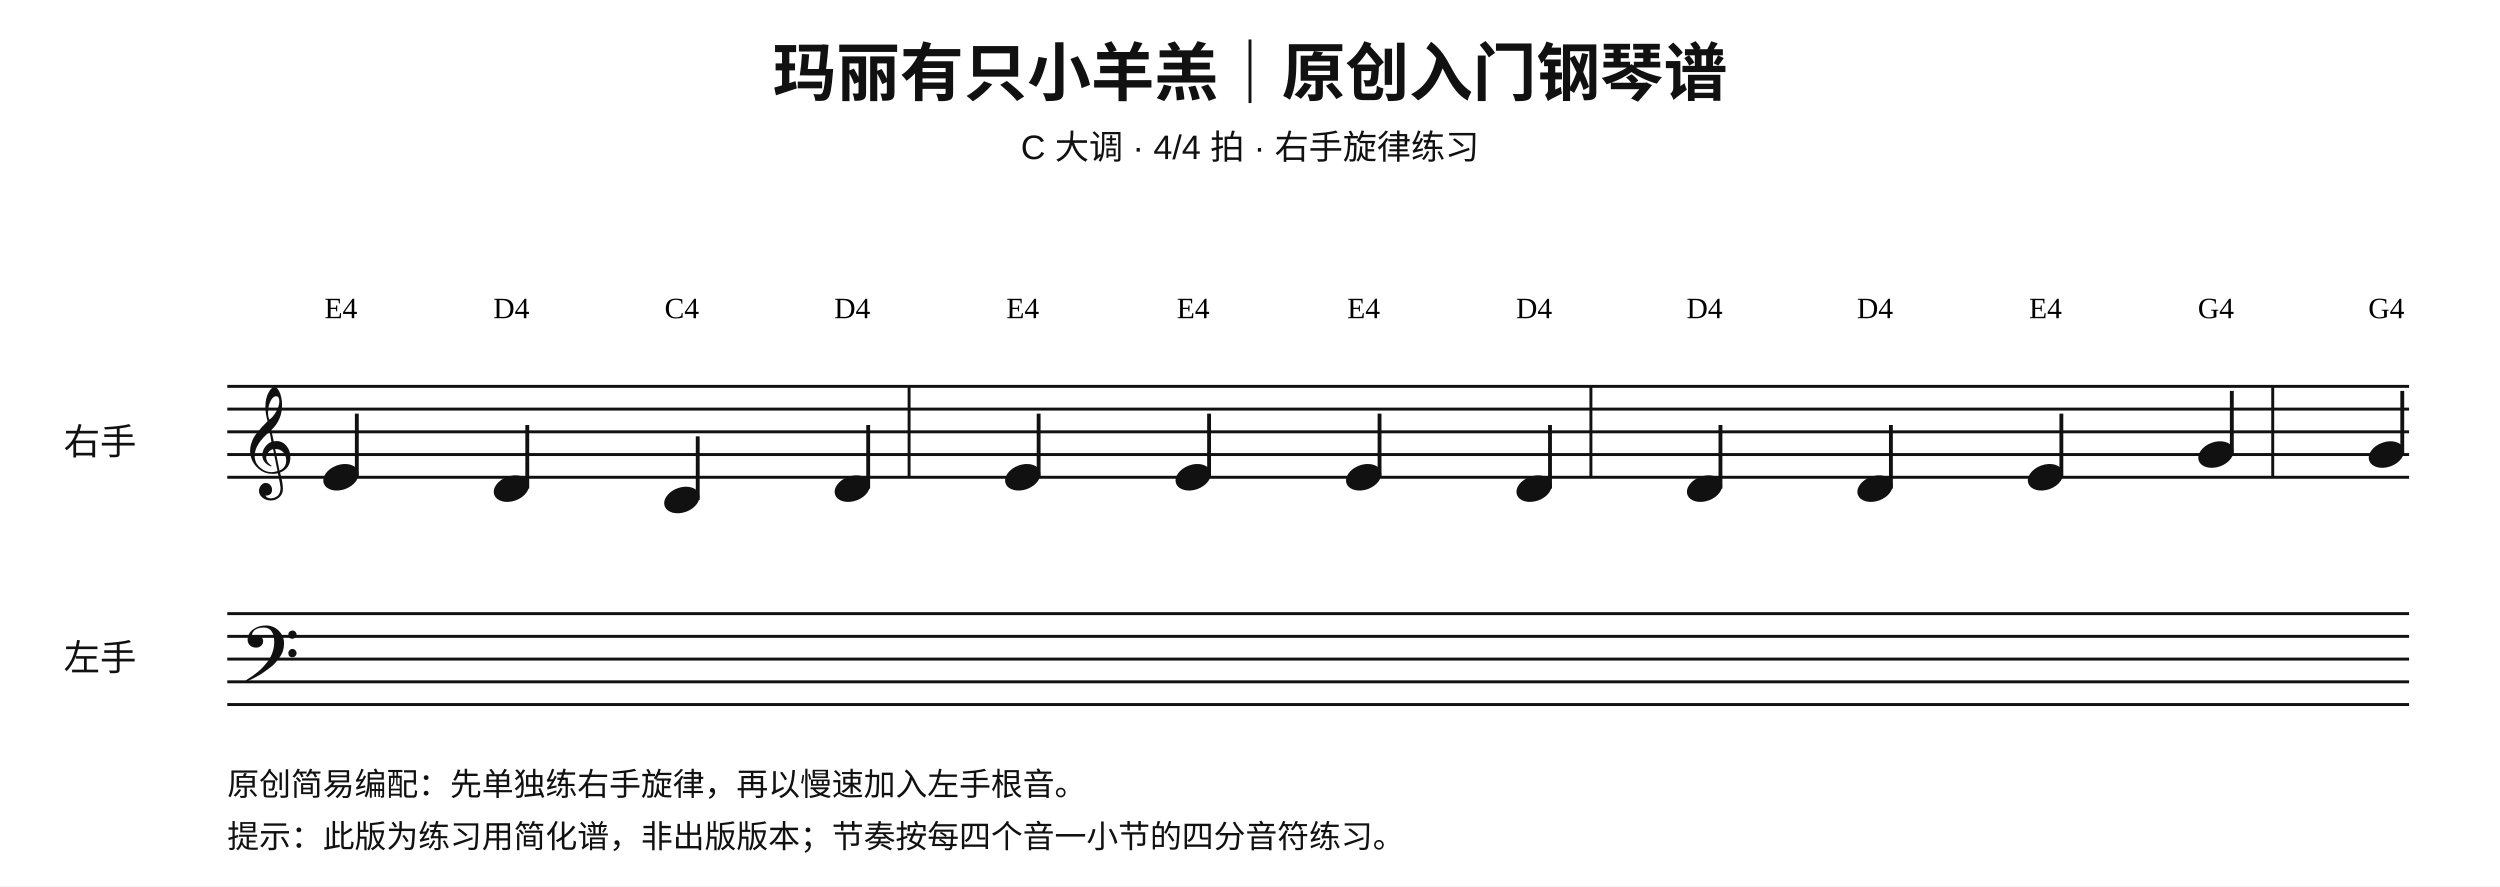
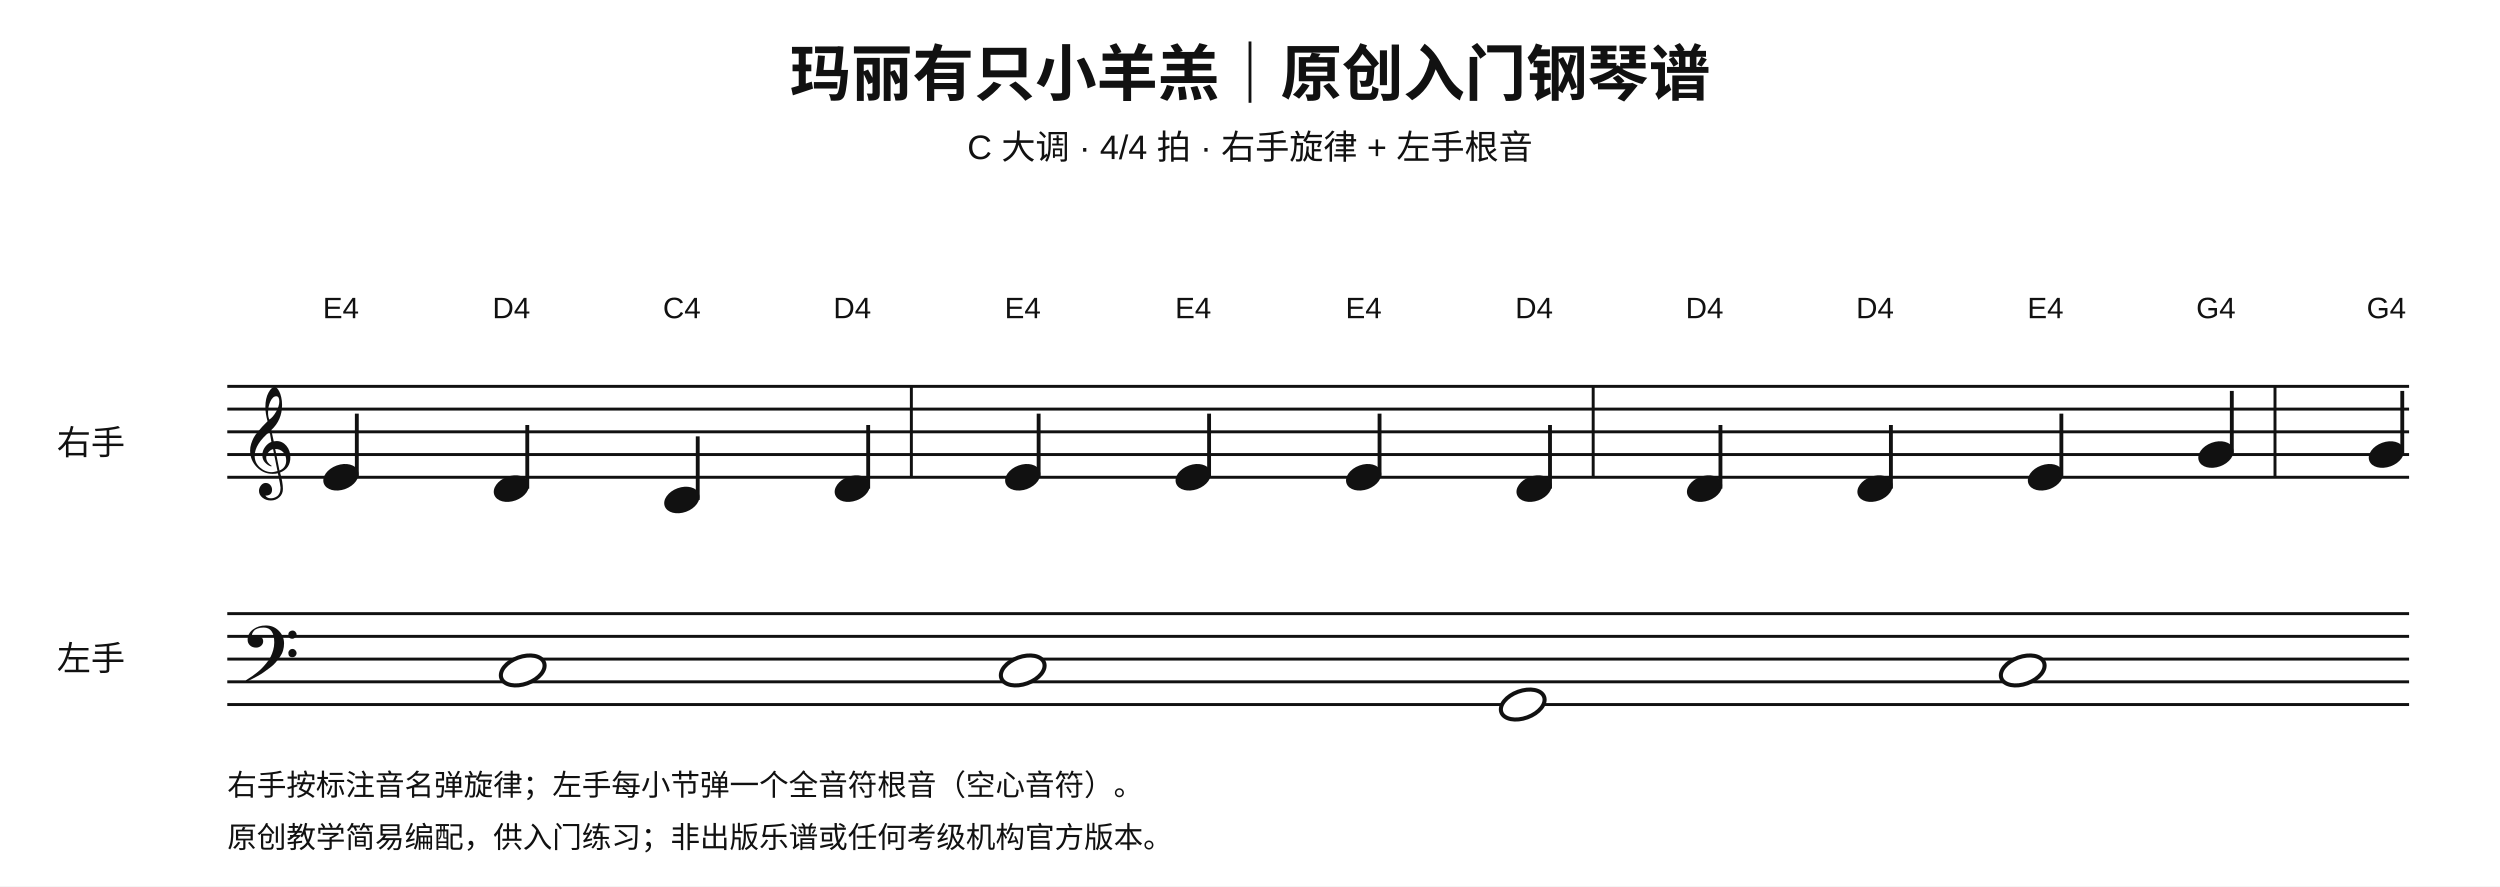
<svg xmlns="http://www.w3.org/2000/svg" width="1100" height="390" viewBox="0 0 1100 390" role="img" aria-labelledby="title desc">
  <rect width="1100" height="390" fill="white" />
  <g fill="#111" font-family="Arial,'Noto Sans CJK SC',sans-serif">
-     <text x="550" y="42" text-anchor="middle" font-size="28" font-weight="700">玛丽有只小羊羔｜原创入门钢琴谱</text>
-     <text x="550" y="70" text-anchor="middle" font-size="15">C 大调 · 4/4 拍 · 右手旋律练习</text>
-     <text x="28" y="200" font-size="16">右手</text>
-     <text x="28" y="295" font-size="16">左手</text>
+     <text x="550" y="42" text-anchor="middle" font-size="27" font-weight="700">玛丽有只小羊羔｜原创入门钢琴谱</text>
+     <text x="550" y="70" text-anchor="middle" font-size="15">C 大调 · 4/4 拍 · 右手旋律 + 左手根音</text>
+     <text x="25" y="200" font-size="15">右手</text>
+     <text x="25" y="295" font-size="15">左手</text>
  </g>
  <g stroke="#111" stroke-width="1.3">
    <line x1="100" y1="170" x2="1060" y2="170" />
    <line x1="100" y1="180" x2="1060" y2="180" />
    <line x1="100" y1="190" x2="1060" y2="190" />
    <line x1="100" y1="200" x2="1060" y2="200" />
    <line x1="100" y1="210" x2="1060" y2="210" />
    <line x1="100" y1="270" x2="1060" y2="270" />
    <line x1="100" y1="280" x2="1060" y2="280" />
    <line x1="100" y1="290" x2="1060" y2="290" />
    <line x1="100" y1="300" x2="1060" y2="300" />
    <line x1="100" y1="310" x2="1060" y2="310" />
  </g>
  <g fill="#111" font-family="serif">
    <text x="105" y="208" font-size="42">𝄞</text>
    <text x="105" y="307" font-size="42">𝄢</text>
  </g>
-   <g>
+   <g fill="#111" font-family="Arial,sans-serif">
    <text x="150" y="140" text-anchor="middle" font-size="13">E4</text>
    <text x="225" y="140" text-anchor="middle" font-size="13">D4</text>
    <text x="300" y="140" text-anchor="middle" font-size="13">C4</text>
    <text x="375" y="140" text-anchor="middle" font-size="13">D4</text>
    <text x="450" y="140" text-anchor="middle" font-size="13">E4</text>
    <text x="525" y="140" text-anchor="middle" font-size="13">E4</text>
    <text x="600" y="140" text-anchor="middle" font-size="13">E4</text>
    <text x="675" y="140" text-anchor="middle" font-size="13">D4</text>
    <text x="750" y="140" text-anchor="middle" font-size="13">D4</text>
    <text x="825" y="140" text-anchor="middle" font-size="13">D4</text>
    <text x="900" y="140" text-anchor="middle" font-size="13">E4</text>
    <text x="975" y="140" text-anchor="middle" font-size="13">G4</text>
    <text x="1050" y="140" text-anchor="middle" font-size="13">G4</text>
    <ellipse cx="150" cy="210" rx="8" ry="5.5" transform="rotate(-20 150 210)" fill="#111" />
    <line x1="157" y1="210" x2="157" y2="182" stroke="#111" stroke-width="1.7" />
    <ellipse cx="225" cy="215" rx="8" ry="5.5" transform="rotate(-20 225 215)" fill="#111" />
    <line x1="232" y1="215" x2="232" y2="187" stroke="#111" stroke-width="1.7" />
    <ellipse cx="300" cy="220" rx="8" ry="5.5" transform="rotate(-20 300 220)" fill="#111" />
    <line x1="307" y1="220" x2="307" y2="192" stroke="#111" stroke-width="1.7" />
    <ellipse cx="375" cy="215" rx="8" ry="5.5" transform="rotate(-20 375 215)" fill="#111" />
    <line x1="382" y1="215" x2="382" y2="187" stroke="#111" stroke-width="1.7" />
    <ellipse cx="450" cy="210" rx="8" ry="5.5" transform="rotate(-20 450 210)" fill="#111" />
    <line x1="457" y1="210" x2="457" y2="182" stroke="#111" stroke-width="1.7" />
    <ellipse cx="525" cy="210" rx="8" ry="5.5" transform="rotate(-20 525 210)" fill="#111" />
    <line x1="532" y1="210" x2="532" y2="182" stroke="#111" stroke-width="1.7" />
    <ellipse cx="600" cy="210" rx="8" ry="5.5" transform="rotate(-20 600 210)" fill="#111" />
    <line x1="607" y1="210" x2="607" y2="182" stroke="#111" stroke-width="1.7" />
    <ellipse cx="675" cy="215" rx="8" ry="5.5" transform="rotate(-20 675 215)" fill="#111" />
    <line x1="682" y1="215" x2="682" y2="187" stroke="#111" stroke-width="1.7" />
    <ellipse cx="750" cy="215" rx="8" ry="5.5" transform="rotate(-20 750 215)" fill="#111" />
    <line x1="757" y1="215" x2="757" y2="187" stroke="#111" stroke-width="1.7" />
    <ellipse cx="825" cy="215" rx="8" ry="5.5" transform="rotate(-20 825 215)" fill="#111" />
    <line x1="832" y1="215" x2="832" y2="187" stroke="#111" stroke-width="1.7" />
    <ellipse cx="900" cy="210" rx="8" ry="5.5" transform="rotate(-20 900 210)" fill="#111" />
    <line x1="907" y1="210" x2="907" y2="182" stroke="#111" stroke-width="1.7" />
    <ellipse cx="975" cy="200" rx="8" ry="5.5" transform="rotate(-20 975 200)" fill="#111" />
    <line x1="982" y1="200" x2="982" y2="172" stroke="#111" stroke-width="1.7" />
    <ellipse cx="1050" cy="200" rx="8" ry="5.5" transform="rotate(-20 1050 200)" fill="#111" />
    <line x1="1057" y1="200" x2="1057" y2="172" stroke="#111" stroke-width="1.7" />
-     <line x1="400" y1="170" x2="400" y2="210" stroke="#111" stroke-width="1.3" />
-     <line x1="700" y1="170" x2="700" y2="210" stroke="#111" stroke-width="1.3" />
-     <line x1="1000" y1="170" x2="1000" y2="210" stroke="#111" stroke-width="1.3" />
+     <line x1="401" y1="170" x2="401" y2="210" stroke="#111" stroke-width="1.3" />
+     <line x1="701" y1="170" x2="701" y2="210" stroke="#111" stroke-width="1.3" />
+     <line x1="1001" y1="170" x2="1001" y2="210" stroke="#111" stroke-width="1.3" />
  </g>
-   <g fill="#111" font-family="Arial,'Noto Sans CJK SC',sans-serif" font-size="14">
-     <text x="100" y="350">原创简易编配：先单独练右手旋律，再以慢速加入左手根音。</text>
-     <text x="100" y="373">提示：此版为练习用简化谱，非出版版本；节奏按每四个音一小节的四分音符练习。</text>
+   <g>
+     <ellipse cx="230" cy="295" rx="10" ry="6" transform="rotate(-20 230 295)" fill="white" stroke="#111" stroke-width="1.8" />
+     <ellipse cx="450" cy="295" rx="10" ry="6" transform="rotate(-20 450 295)" fill="white" stroke="#111" stroke-width="1.8" />
+     <ellipse cx="670" cy="310" rx="10" ry="6" transform="rotate(-20 670 310)" fill="white" stroke="#111" stroke-width="1.8" />
+     <ellipse cx="890" cy="295" rx="10" ry="6" transform="rotate(-20 890 295)" fill="white" stroke="#111" stroke-width="1.8" />
+   </g>
+   <g fill="#111" font-family="Arial,'Noto Sans CJK SC',sans-serif" font-size="13">
+     <text x="100" y="350">右手按标注音名弹旋律；左手每小节弹一个全音符根音（空心音符）。</text>
+     <text x="100" y="373">原创教学简易编配，供入门练习；非出版乐谱或任何考级机构官方版本。</text>
  </g>
</svg>
